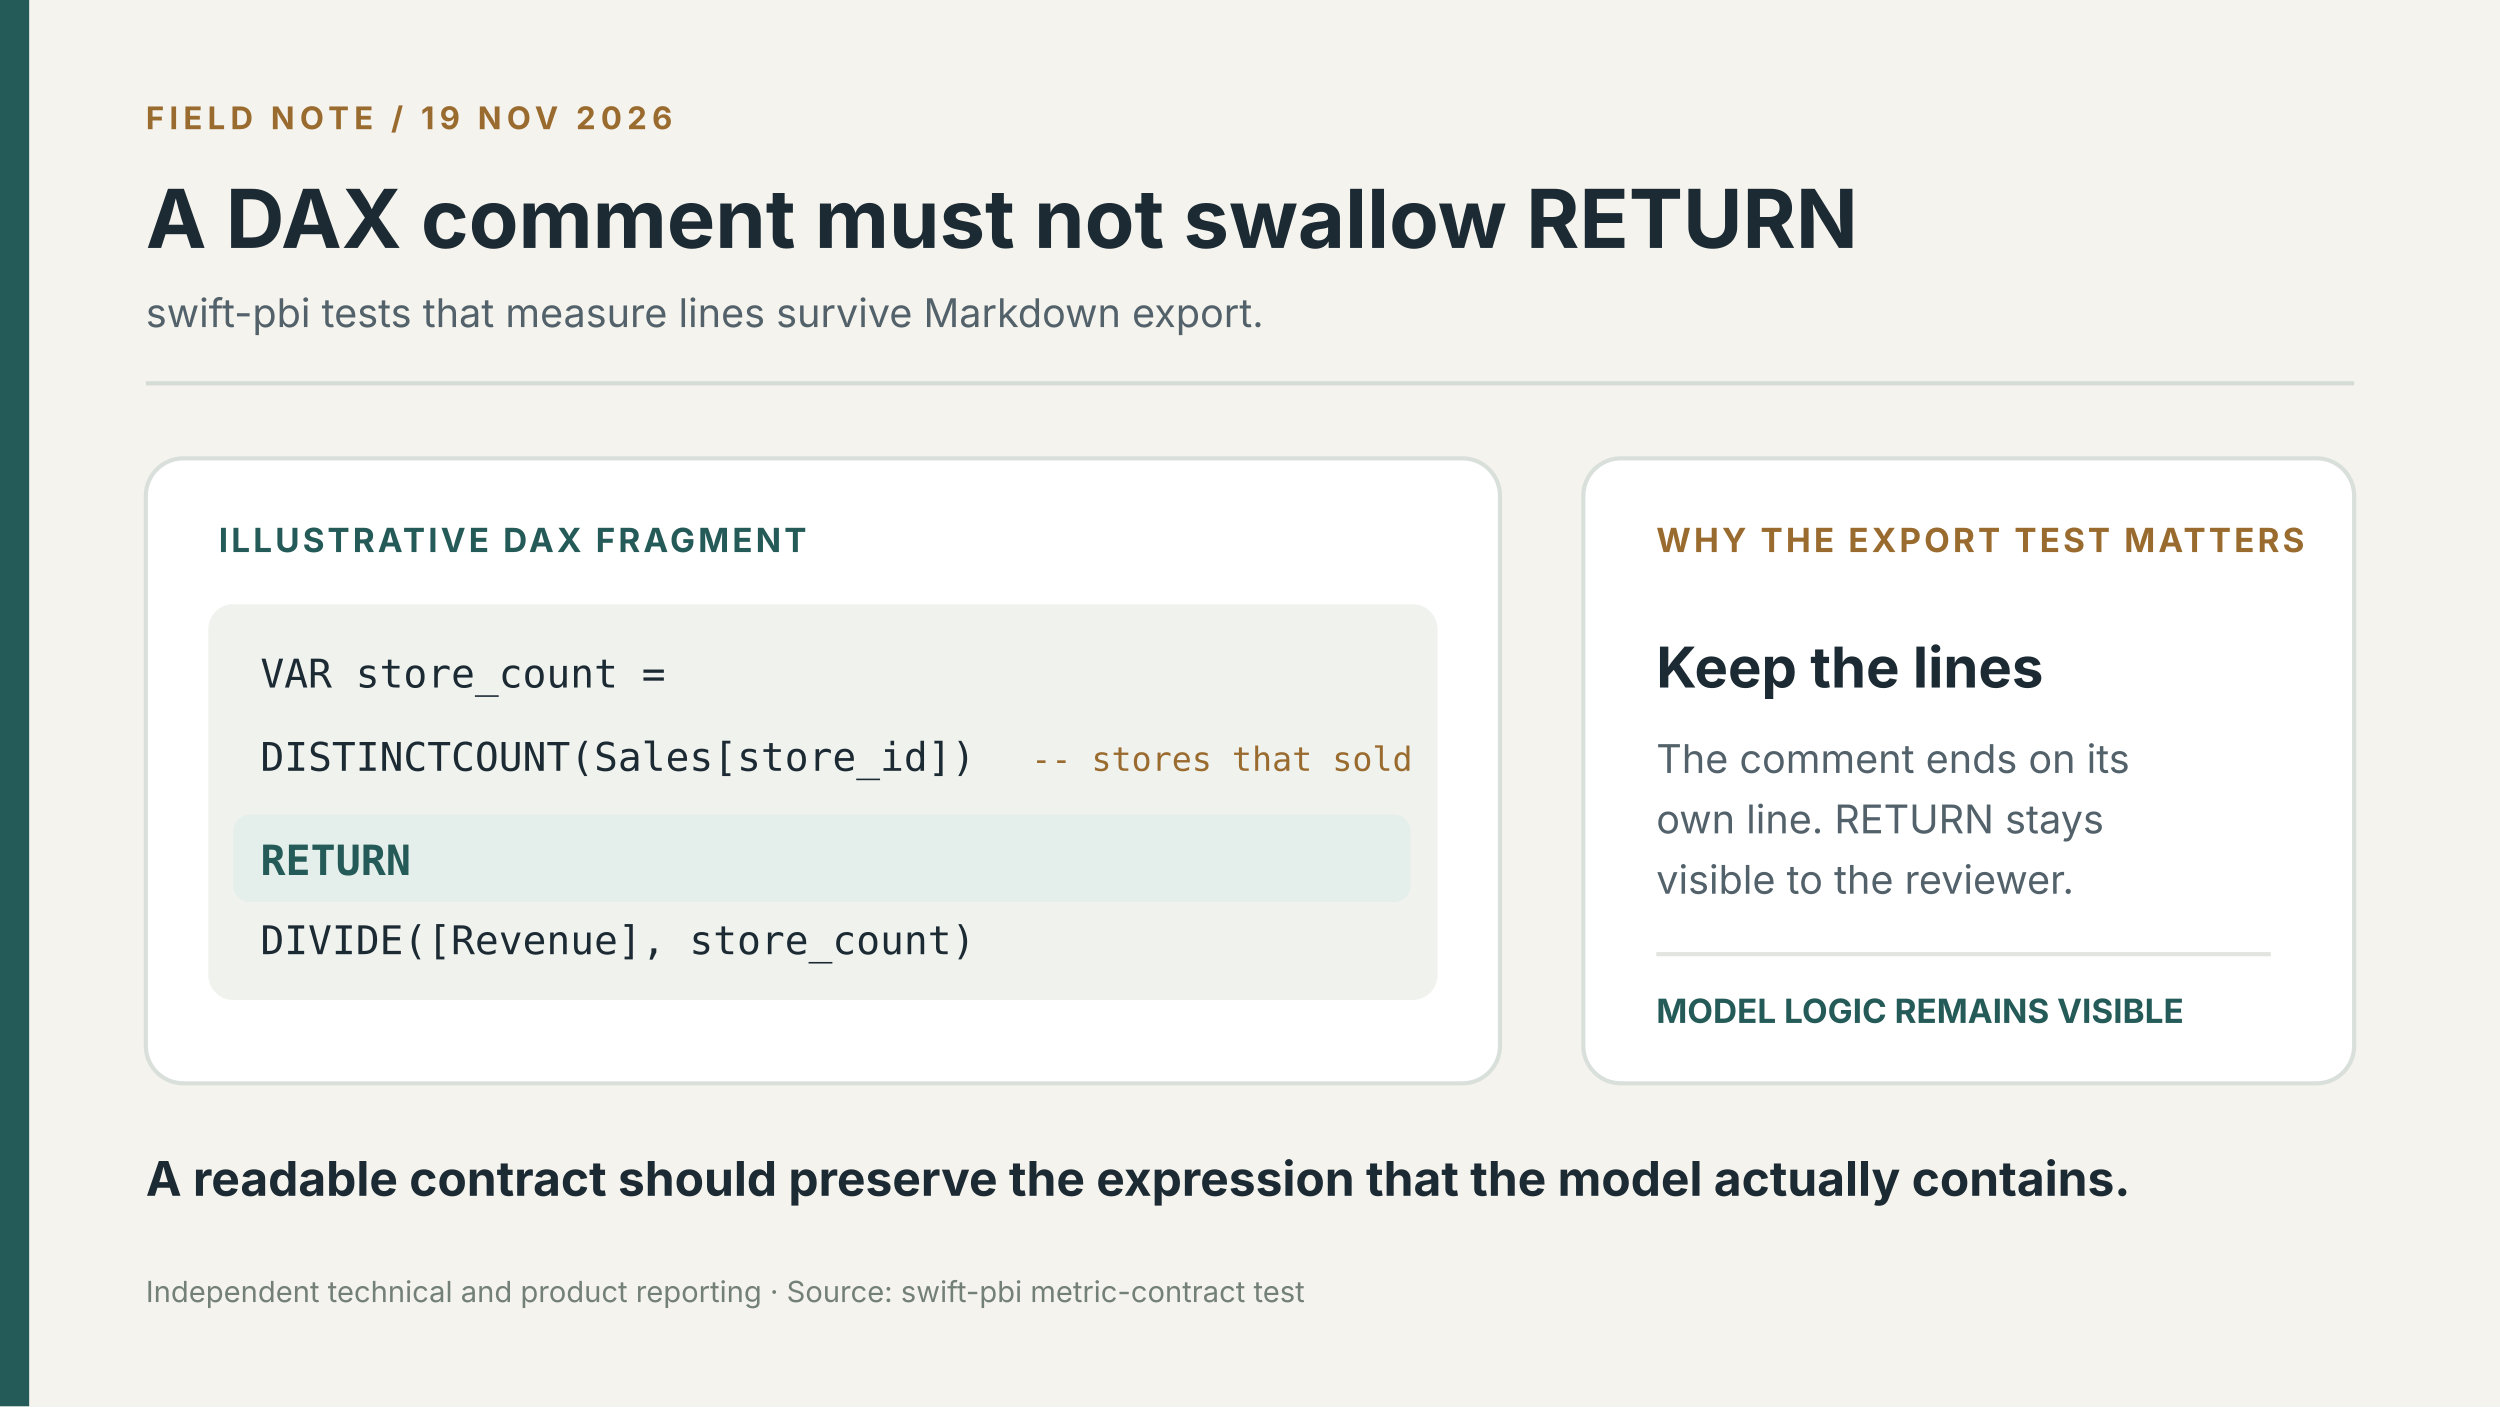
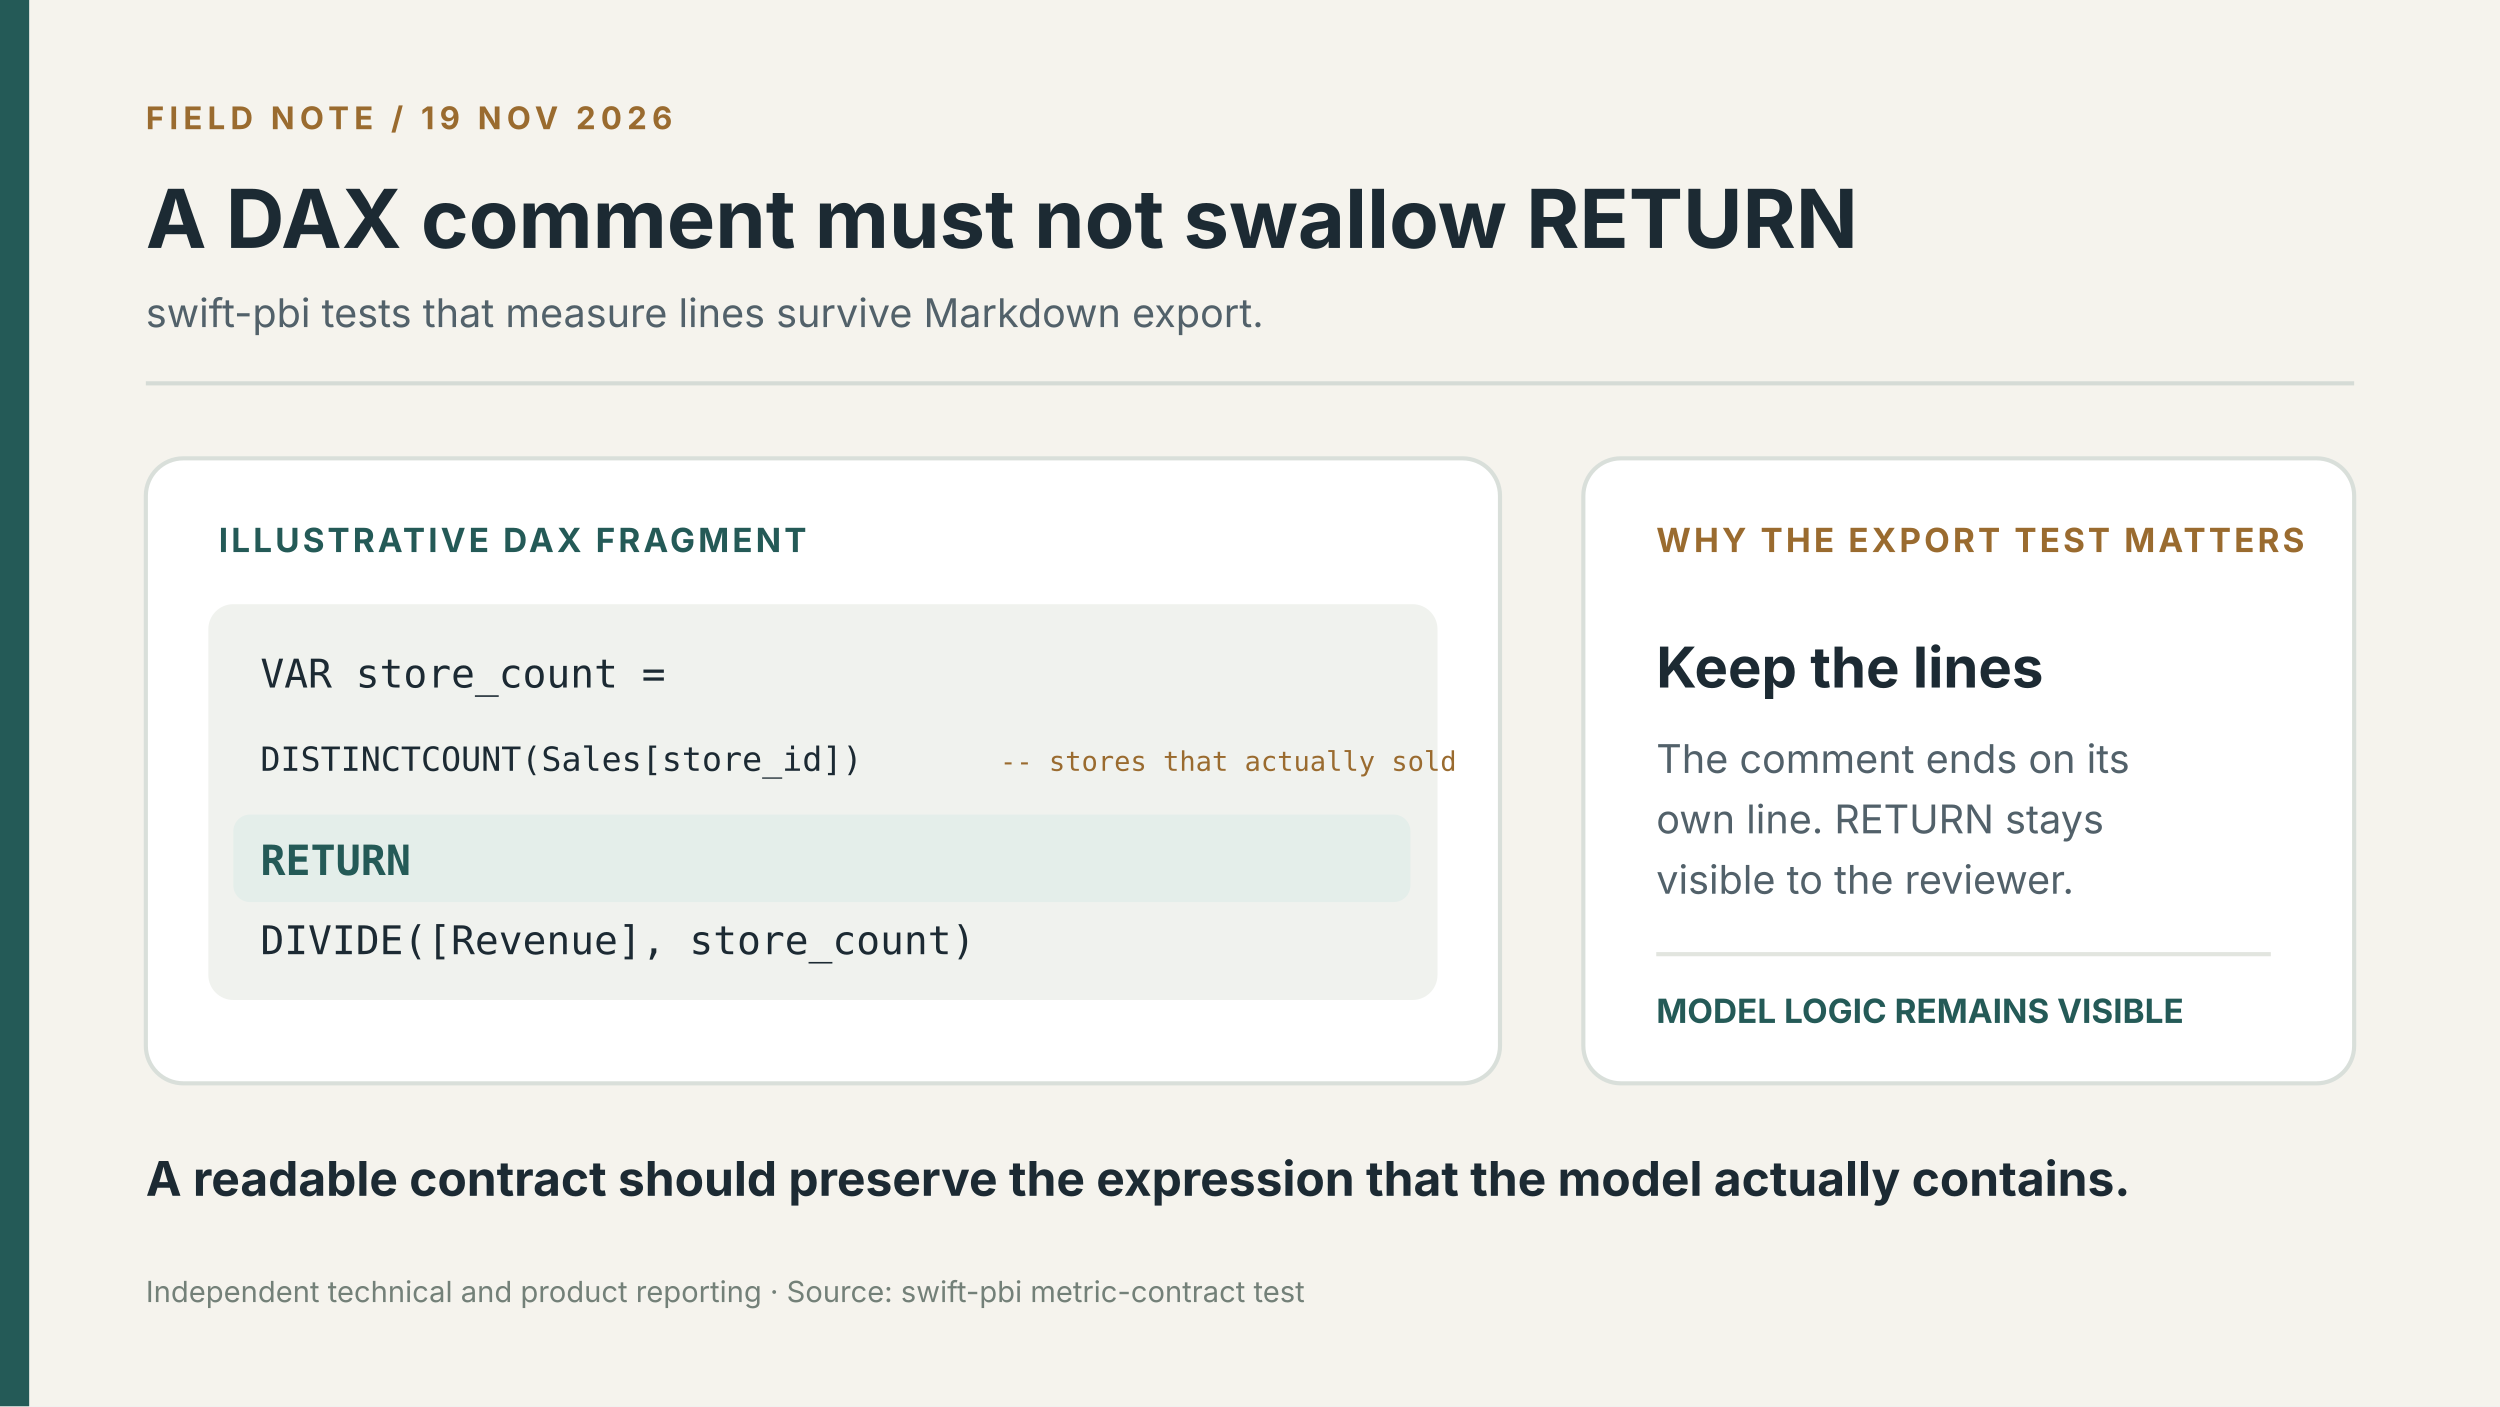
<svg xmlns="http://www.w3.org/2000/svg" width="1200" height="675" viewBox="0 0 1200 675" role="img" aria-labelledby="title desc">
  <rect width="1200" height="675" fill="#f5f3ed" />
  <rect x="0" y="0" width="14" height="675" fill="#245a57" />
  <text x="70" y="62" font-family="Inter,Arial,sans-serif" font-size="15" font-weight="700" letter-spacing="2.5" fill="#9a6b2f">FIELD NOTE  /  19 NOV 2026</text>
  <text x="70" y="119" font-family="Inter,Arial,sans-serif" font-size="39" font-weight="750" fill="#1c2a33">A DAX comment must not swallow RETURN</text>
  <text x="70" y="157" font-family="Inter,Arial,sans-serif" font-size="19" fill="#52616a">swift-pbi tests that measure lines survive Markdown export.</text>
  <line x1="70" y1="184" x2="1130" y2="184" stroke="#d5dbd6" stroke-width="2" />
  <rect x="70" y="220" width="650" height="300" rx="18" fill="#ffffff" stroke="#d9dfda" stroke-width="2" />
  <text x="105" y="265" font-family="Inter,Arial,sans-serif" font-size="16" font-weight="700" letter-spacing="1.5" fill="#245a57">ILLUSTRATIVE DAX FRAGMENT</text>
  <rect x="100" y="290" width="590" height="190" rx="12" fill="#f0f2ee" />
  <text x="125" y="330" font-family="SFMono-Regular,Consolas,monospace" font-size="19" fill="#1c2a33">VAR store_count =</text>
-   <text x="125" y="370" font-family="SFMono-Regular,Consolas,monospace" font-size="19" fill="#1c2a33">    DISTINCTCOUNT(Sales[store_id])</text>
-   <text x="495" y="370" font-family="SFMono-Regular,Consolas,monospace" font-size="16" fill="#9a6b2f">-- stores that sold</text>
+   <text x="125" y="370" font-family="SFMono-Regular,Consolas,monospace" font-size="16" fill="#1c2a33">    DISTINCTCOUNT(Sales[store_id])</text>
+   <text x="480" y="370" font-family="SFMono-Regular,Consolas,monospace" font-size="13" fill="#9a6b2f">-- stores that actually sold</text>
  <rect x="112" y="391" width="565" height="42" rx="8" fill="#e4eeea" />
  <text x="125" y="420" font-family="SFMono-Regular,Consolas,monospace" font-size="20" font-weight="700" fill="#245a57">RETURN</text>
  <text x="125" y="458" font-family="SFMono-Regular,Consolas,monospace" font-size="19" fill="#1c2a33">    DIVIDE([Revenue], store_count)</text>
  <rect x="760" y="220" width="370" height="300" rx="18" fill="#ffffff" stroke="#d9dfda" stroke-width="2" />
  <text x="795" y="265" font-family="Inter,Arial,sans-serif" font-size="16" font-weight="700" letter-spacing="1.5" fill="#9a6b2f">WHY THE EXPORT TEST MATTERS</text>
  <text x="795" y="330" font-family="Inter,Arial,sans-serif" font-size="27" font-weight="700" fill="#1c2a33">Keep the lines</text>
  <text x="795" y="371" font-family="Inter,Arial,sans-serif" font-size="19" fill="#52616a">The comment ends on its</text>
  <text x="795" y="400" font-family="Inter,Arial,sans-serif" font-size="19" fill="#52616a">own line. RETURN stays</text>
  <text x="795" y="429" font-family="Inter,Arial,sans-serif" font-size="19" fill="#52616a">visible to the reviewer.</text>
  <line x1="795" y1="458" x2="1090" y2="458" stroke="#e2e5df" stroke-width="2" />
  <text x="795" y="491" font-family="Inter,Arial,sans-serif" font-size="16" font-weight="700" fill="#245a57">MODEL LOGIC REMAINS VISIBLE</text>
  <text x="70" y="574" font-family="Inter,Arial,sans-serif" font-size="23" font-weight="700" fill="#1c2a33">A readable contract should preserve the expression that the model actually contains.</text>
  <text x="70" y="625" font-family="Inter,Arial,sans-serif" font-size="14" fill="#738078">Independent technical and product reporting · Source: swift-pbi metric-contract test</text>
</svg>
